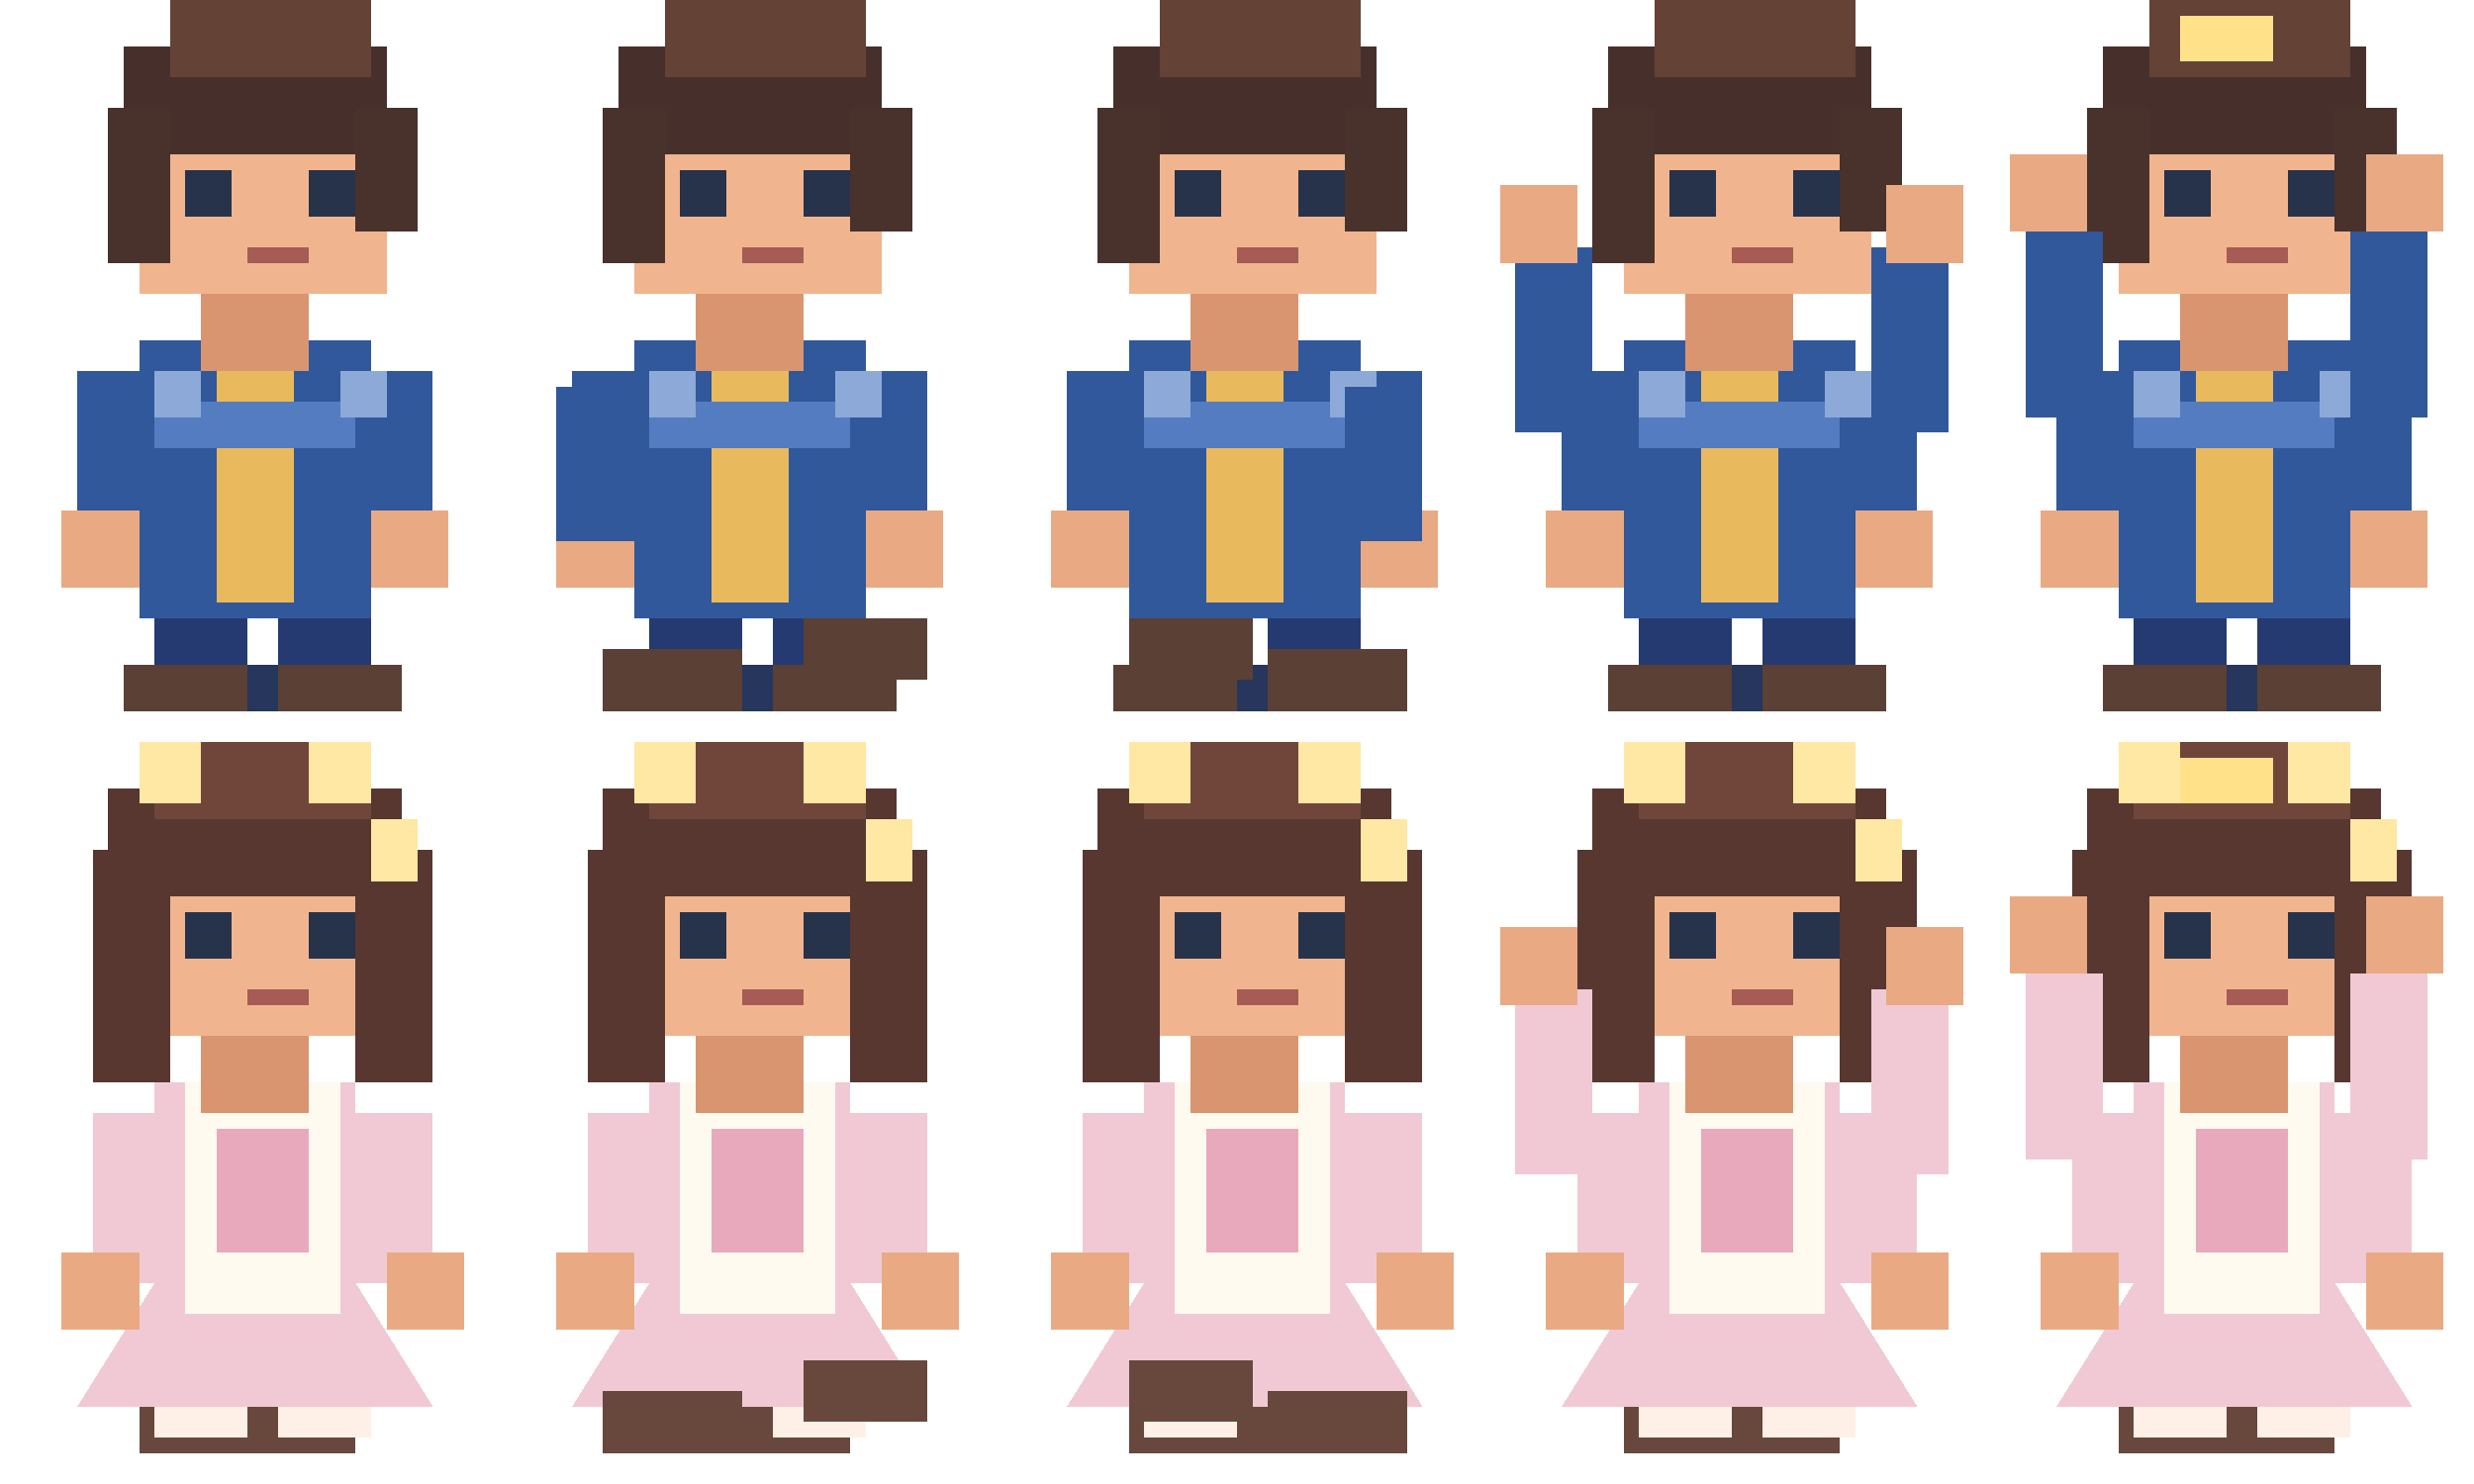
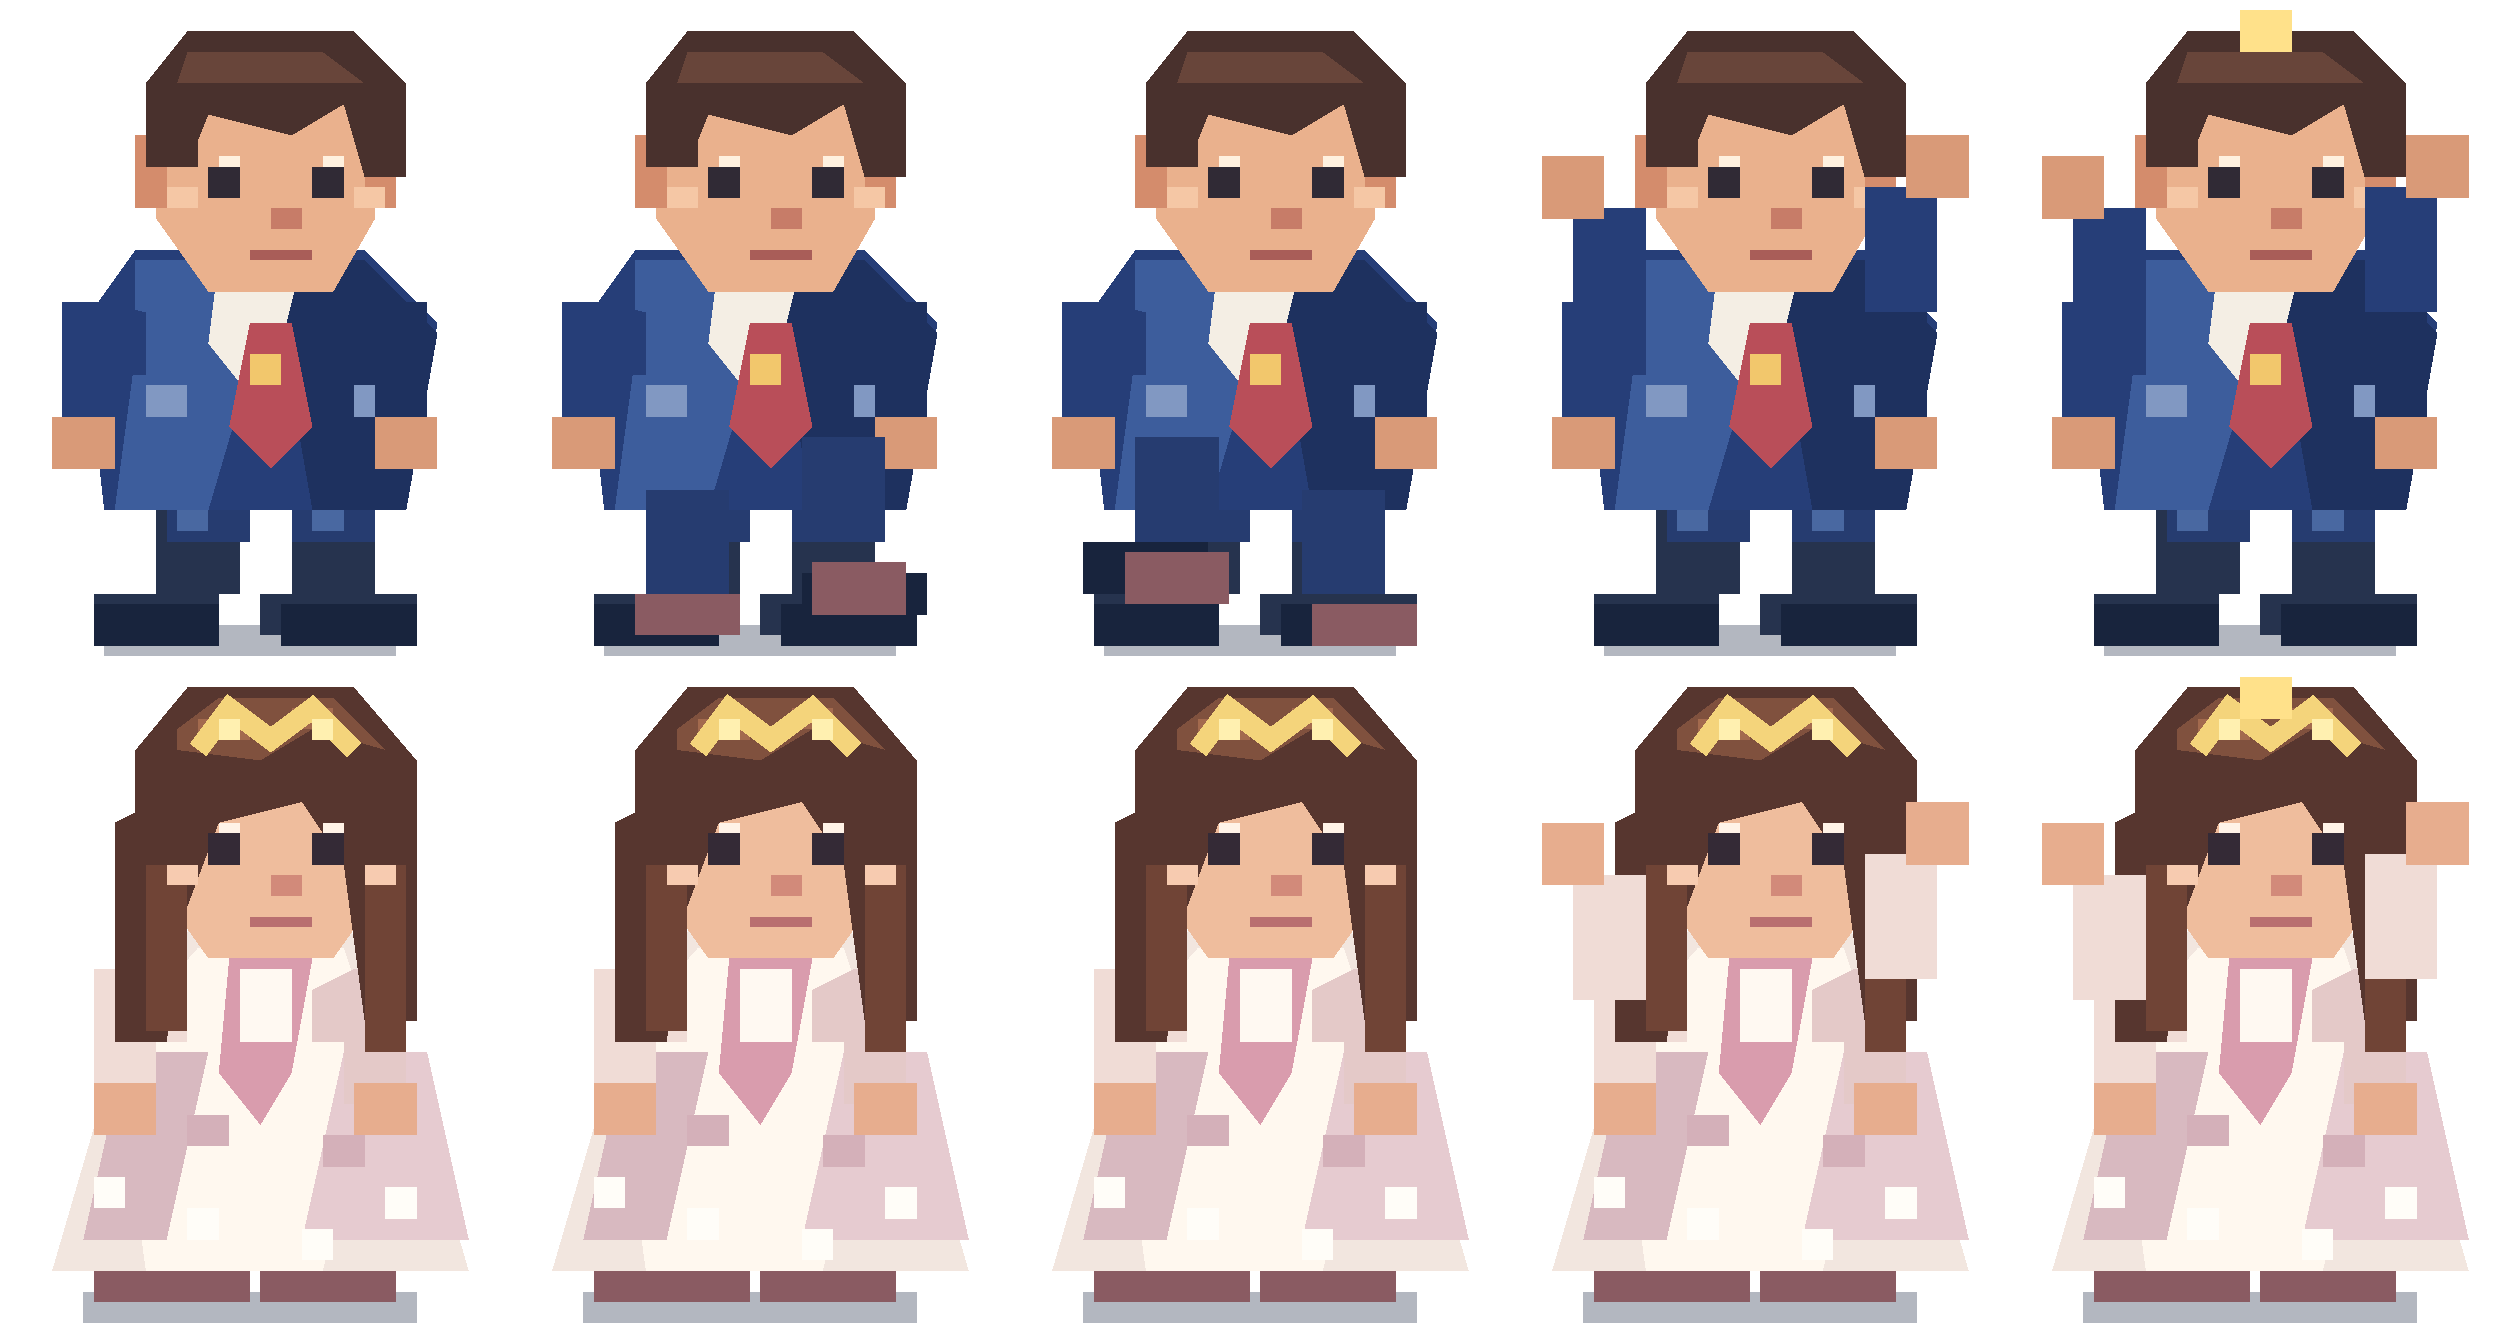
- <svg xmlns="http://www.w3.org/2000/svg" width="160" height="96" viewBox="0 0 160 96" shape-rendering="crispEdges">
+ <svg xmlns="http://www.w3.org/2000/svg" width="240" height="128" viewBox="0 0 240 128" shape-rendering="crispEdges">
  <defs>
-     <g id="groom">
-       <rect x="9" y="43" width="14" height="3" fill="#26365c" />
-       <rect x="10" y="38" width="6" height="7" fill="#253a70" />
-       <rect x="18" y="38" width="6" height="7" fill="#253a70" />
-       <rect x="8" y="43" width="8" height="3" fill="#5a4035" />
-       <rect x="18" y="43" width="8" height="3" fill="#5a4035" />
-       <rect x="9" y="22" width="15" height="18" fill="#31589b" />
-       <rect x="14" y="22" width="5" height="17" fill="#e9b95e" />
-       <rect x="10" y="26" width="13" height="3" fill="#547cc0" />
-       <rect x="5" y="24" width="5" height="12" fill="#31589b" />
-       <rect x="23" y="24" width="5" height="12" fill="#31589b" />
-       <rect x="4" y="33" width="5" height="5" fill="#e9aa83" />
-       <rect x="24" y="33" width="5" height="5" fill="#e9aa83" />
-       <rect x="13" y="17" width="7" height="7" fill="#d99570" />
-       <rect x="9" y="5" width="16" height="14" fill="#f0b58f" />
-       <rect x="8" y="3" width="17" height="7" fill="#47302c" />
-       <rect x="11" y="0" width="13" height="5" fill="#654236" />
-       <rect x="7" y="7" width="4" height="10" fill="#49312c" />
-       <rect x="23" y="7" width="4" height="8" fill="#49312c" />
-       <rect x="12" y="11" width="3" height="3" fill="#27324b" />
-       <rect x="20" y="11" width="3" height="3" fill="#27324b" />
-       <rect x="16" y="16" width="4" height="1" fill="#a65b55" />
-       <rect x="10" y="24" width="3" height="3" fill="#8ca9d8" />
-       <rect x="22" y="24" width="3" height="3" fill="#8ca9d8" />
+     <g id="groom" transform="translate(0 0)">
+       <rect x="10" y="60" width="28" height="3" fill="#26304b" opacity=".35" />
+       <path d="M15 47h8v10h-2v4H9v-4h6z" fill="#26334e" />
+       <path d="M28 47h8v10h4v4H25v-4h3z" fill="#26334e" />
+       <rect x="9" y="58" width="12" height="4" fill="#18243d" />
+       <rect x="27" y="58" width="13" height="4" fill="#18243d" />
+       <rect x="16" y="39" width="8" height="13" fill="#263c70" />
+       <rect x="28" y="39" width="8" height="13" fill="#263c70" />
+       <rect x="17" y="42" width="3" height="9" fill="#4968a1" />
+       <rect x="30" y="42" width="3" height="9" fill="#4968a1" />
+       <path d="M13 24h22l7 7-3 18H10L8 31z" fill="#263e78" />
+       <path d="M13 25h8l4 7-5 17h-9l2-15z" fill="#3d5d9c" />
+       <path d="M28 25h7l7 7-3 17h-9l-3-17z" fill="#1e315f" />
+       <path d="M21 25h8l-2 8-3 5-4-5z" fill="#f4eee4" />
+       <path d="M24 31h4l2 10-4 4-4-4z" fill="#b94e59" />
+       <rect x="24" y="34" width="3" height="3" fill="#f2c76c" />
+       <rect x="14" y="37" width="4" height="3" fill="#8198c2" />
+       <rect x="34" y="37" width="4" height="3" fill="#8198c2" />
+       <path d="M10 29H6v13h5v-6h3v-6z" fill="#263e78" />
+       <rect x="5" y="40" width="6" height="5" fill="#d99a78" />
+       <path d="M36 29h5v13h-5v-6h-3v-6z" fill="#1e315f" />
+       <rect x="36" y="40" width="6" height="5" fill="#d99a78" />
+       <rect x="21" y="18" width="9" height="9" fill="#d99a78" />
+       <rect x="23" y="20" width="6" height="5" fill="#efb994" />
+       <path d="M15 8h21v13l-4 7H20l-5-7z" fill="#eab18d" />
+       <rect x="13" y="13" width="3" height="7" fill="#d48c6c" />
+       <rect x="35" y="13" width="3" height="7" fill="#d48c6c" />
+       <path d="M14 13V8l4-5h16l5 5v9h-4l-2-7-5 3-8-2-2 5h-4z" fill="#49312d" />
+       <path d="M18 5h13l4 3H17z" fill="#68453a" />
+       <rect x="16" y="10" width="3" height="6" fill="#49312d" />
+       <rect x="20" y="16" width="3" height="3" fill="#302a35" />
+       <rect x="30" y="16" width="3" height="3" fill="#302a35" />
+       <rect x="21" y="15" width="2" height="1" fill="#fff1df" />
+       <rect x="31" y="15" width="2" height="1" fill="#fff1df" />
+       <rect x="26" y="20" width="3" height="2" fill="#c77c68" />
+       <rect x="24" y="24" width="6" height="1" fill="#a95d58" />
+       <rect x="16" y="18" width="3" height="2" fill="#f5c7a5" />
+       <rect x="34" y="18" width="3" height="2" fill="#f5c7a5" />
    </g>
    <g id="bride">
-       <rect x="9" y="43" width="14" height="3" fill="#68483c" />
-       <rect x="10" y="38" width="6" height="7" fill="#fff0e7" />
-       <rect x="18" y="38" width="6" height="7" fill="#fff0e7" />
-       <path d="M10 22h13v13l5 8H5l5-8z" fill="#f1c9d5" />
-       <rect x="12" y="22" width="10" height="15" fill="#fffaf0" />
-       <rect x="14" y="25" width="6" height="8" fill="#e8a9bd" />
-       <rect x="6" y="24" width="5" height="11" fill="#f1c9d5" />
-       <rect x="23" y="24" width="5" height="11" fill="#f1c9d5" />
-       <rect x="4" y="33" width="5" height="5" fill="#e9aa83" />
-       <rect x="25" y="33" width="5" height="5" fill="#e9aa83" />
-       <rect x="13" y="17" width="7" height="7" fill="#d99570" />
-       <rect x="9" y="5" width="16" height="14" fill="#f0b58f" />
-       <rect x="7" y="3" width="19" height="7" fill="#57372f" />
-       <rect x="10" y="0" width="14" height="5" fill="#70463a" />
-       <rect x="6" y="7" width="5" height="15" fill="#57372f" />
-       <rect x="23" y="7" width="5" height="15" fill="#57372f" />
-       <rect x="12" y="11" width="3" height="3" fill="#27324b" />
-       <rect x="20" y="11" width="3" height="3" fill="#27324b" />
-       <rect x="16" y="16" width="4" height="1" fill="#a65b55" />
-       <rect x="9" y="0" width="4" height="4" fill="#ffe7a4" />
-       <rect x="20" y="0" width="4" height="4" fill="#ffe7a4" />
-       <rect x="24" y="5" width="3" height="4" fill="#ffe7a4" />
+       <rect x="8" y="60" width="32" height="3" fill="#26304b" opacity=".35" />
+       <path d="M14 57h10v4H9v-3h5zM29 57h9v4H25v-3h4z" fill="#8a5b62" />
+       <path d="M19 24h14l5 10 7 24H5l7-24z" fill="#f2e6df" />
+       <path d="M19 27h14l3 9-5 22H14l-3-22z" fill="#fff8ef" />
+       <path d="M12 37h8l-4 18H8z" fill="#d8b9c0" />
+       <path d="M33 37h8l4 18H29z" fill="#e6cbd0" />
+       <path d="M22 28h8l-2 11-3 5-4-5z" fill="#d99cad" />
+       <path d="M23 29h5v7h-5z" fill="#fff9f2" />
+       <rect x="18" y="43" width="4" height="3" fill="#d4b0b9" />
+       <rect x="31" y="45" width="4" height="3" fill="#d4b0b9" />
+       <rect x="9" y="49" width="3" height="3" fill="#fffdf8" />
+       <rect x="37" y="50" width="3" height="3" fill="#fffdf8" />
+       <rect x="18" y="52" width="3" height="3" fill="#fffdf8" />
+       <rect x="29" y="54" width="3" height="3" fill="#fffdf8" />
+       <path d="M14 29h-5v13h6v-6h3v-5z" fill="#f0dcd6" />
+       <rect x="9" y="40" width="6" height="5" fill="#e7ad8e" />
+       <path d="M34 29h5v13h-6v-6h-3v-5z" fill="#e4c9c8" />
+       <rect x="34" y="40" width="6" height="5" fill="#e7ad8e" />
+       <rect x="22" y="18" width="9" height="9" fill="#e7ad8e" />
+       <path d="M15 8h22v13l-5 7H20l-5-7z" fill="#efbd9d" />
+       <rect x="13" y="14" width="3" height="7" fill="#d9977b" />
+       <rect x="36" y="14" width="3" height="7" fill="#d9977b" />
+       <path d="M13 14V8l5-6h16l6 7v25h-5l-2-15-4-6-8 2-3 8-2 13h-5V15z" fill="#57362f" />
+       <path d="M17 6l4-3h11l5 5-7-2-5 3-8-1z" fill="#80513e" />
+       <path d="M14 19h4v16h-4zM35 19h4v18h-4z" fill="#704436" />
+       <rect x="19" y="5" width="5" height="2" fill="#a36a4e" />
+       <rect x="28" y="4" width="4" height="2" fill="#a36a4e" />
+       <path d="M19 8l3-4 4 3 4-3 4 4" fill="none" stroke="#f4d47b" stroke-width="2" />
+       <rect x="21" y="5" width="2" height="2" fill="#fff0b0" />
+       <rect x="30" y="5" width="2" height="2" fill="#fff0b0" />
+       <rect x="20" y="16" width="3" height="3" fill="#342a36" />
+       <rect x="30" y="16" width="3" height="3" fill="#342a36" />
+       <rect x="21" y="15" width="2" height="1" fill="#fff3e7" />
+       <rect x="31" y="15" width="2" height="1" fill="#fff3e7" />
+       <rect x="26" y="20" width="3" height="2" fill="#d28a7a" />
+       <rect x="24" y="24" width="6" height="1" fill="#b96f70" />
+       <rect x="16" y="19" width="3" height="2" fill="#f7cbb0" />
+       <rect x="35" y="19" width="3" height="2" fill="#f7cbb0" />
    </g>
  </defs>
  <g>
    <use href="#groom" />
-     <use href="#bride" y="48" />
+     <use href="#bride" x="0" y="64" />
  </g>
-   <g transform="translate(32 0)">
+   <g transform="translate(48 0)">
    <use href="#groom" />
-     <rect x="7" y="42" width="9" height="4" fill="#5a4035" />
-     <rect x="20" y="40" width="8" height="4" fill="#5a4035" />
-     <rect x="4" y="25" width="5" height="10" fill="#31589b" />
-   </g>
-   <g transform="translate(32 48)">
-     <use href="#bride" />
-     <rect x="7" y="42" width="9" height="4" fill="#68483c" />
-     <rect x="20" y="40" width="8" height="4" fill="#68483c" />
-   </g>
-   <g transform="translate(64 0)">
-     <use href="#groom" />
-     <rect x="9" y="40" width="8" height="4" fill="#5a4035" />
-     <rect x="18" y="42" width="9" height="4" fill="#5a4035" />
-     <rect x="23" y="25" width="5" height="10" fill="#31589b" />
-   </g>
-   <g transform="translate(64 48)">
-     <use href="#bride" />
-     <rect x="9" y="40" width="8" height="4" fill="#68483c" />
-     <rect x="18" y="42" width="9" height="4" fill="#68483c" />
+     <path d="M14 47h8v10h-8z" fill="#263c70" />
+     <path d="M29 42h8v10h-8z" fill="#263c70" />
+     <path d="M9 58h11v4H9zM29 55h12v4H29z" fill="#18243d" />
+     <use href="#bride" y="64" />
+     <path d="M13 57h10v4H13zM30 54h9v5h-9z" fill="#8a5b62" />
  </g>
  <g transform="translate(96 0)">
    <use href="#groom" />
-     <rect x="2" y="16" width="5" height="12" fill="#31589b" />
-     <rect x="25" y="16" width="5" height="12" fill="#31589b" />
-     <rect x="1" y="12" width="5" height="5" fill="#e9aa83" />
-     <rect x="26" y="12" width="5" height="5" fill="#e9aa83" />
+     <path d="M13 42h8v10h-8zM29 47h8v10h-8z" fill="#263c70" />
+     <path d="M8 52h12v5H8zM28 59h12v3H28z" fill="#18243d" />
+     <use href="#bride" y="64" />
+     <path d="M12 53h10v5H12zM30 58h10v4H30z" fill="#8a5b62" />
  </g>
-   <g transform="translate(96 48)">
-     <use href="#bride" />
-     <rect x="2" y="16" width="5" height="12" fill="#f1c9d5" />
-     <rect x="25" y="16" width="5" height="12" fill="#f1c9d5" />
-     <rect x="1" y="12" width="5" height="5" fill="#e9aa83" />
-     <rect x="26" y="12" width="5" height="5" fill="#e9aa83" />
+   <g transform="translate(144 0)">
+     <use href="#groom" />
+     <path d="M7 20h7v12H7zM35 18h7v12h-7z" fill="#263e78" />
+     <rect x="4" y="15" width="6" height="6" fill="#d99a78" />
+     <rect x="39" y="13" width="6" height="6" fill="#d99a78" />
+     <use href="#bride" y="64" />
+     <path d="M7 84h7v12H7zM35 82h7v12h-7z" fill="#f0dcd6" />
+     <rect x="4" y="79" width="6" height="6" fill="#e7ad8e" />
+     <rect x="39" y="77" width="6" height="6" fill="#e7ad8e" />
  </g>
-   <g transform="translate(128 0)">
+   <g transform="translate(192 0)">
    <use href="#groom" />
-     <rect x="3" y="15" width="5" height="12" fill="#31589b" />
-     <rect x="24" y="15" width="5" height="12" fill="#31589b" />
-     <rect x="2" y="10" width="5" height="5" fill="#e9aa83" />
-     <rect x="25" y="10" width="5" height="5" fill="#e9aa83" />
-     <rect x="13" y="1" width="6" height="3" fill="#ffe18a" />
-   </g>
-   <g transform="translate(128 48)">
-     <use href="#bride" />
-     <rect x="3" y="15" width="5" height="12" fill="#f1c9d5" />
-     <rect x="24" y="15" width="5" height="12" fill="#f1c9d5" />
-     <rect x="2" y="10" width="5" height="5" fill="#e9aa83" />
-     <rect x="25" y="10" width="5" height="5" fill="#e9aa83" />
-     <rect x="13" y="1" width="6" height="3" fill="#ffe18a" />
+     <path d="M7 20h7v12H7zM35 18h7v12h-7z" fill="#263e78" />
+     <rect x="4" y="15" width="6" height="6" fill="#d99a78" />
+     <rect x="39" y="13" width="6" height="6" fill="#d99a78" />
+     <rect x="23" y="1" width="5" height="4" fill="#ffe18a" />
+     <use href="#bride" y="64" />
+     <path d="M7 84h7v12H7zM35 82h7v12h-7z" fill="#f0dcd6" />
+     <rect x="4" y="79" width="6" height="6" fill="#e7ad8e" />
+     <rect x="39" y="77" width="6" height="6" fill="#e7ad8e" />
+     <rect x="23" y="65" width="5" height="4" fill="#ffe18a" />
  </g>
</svg>
